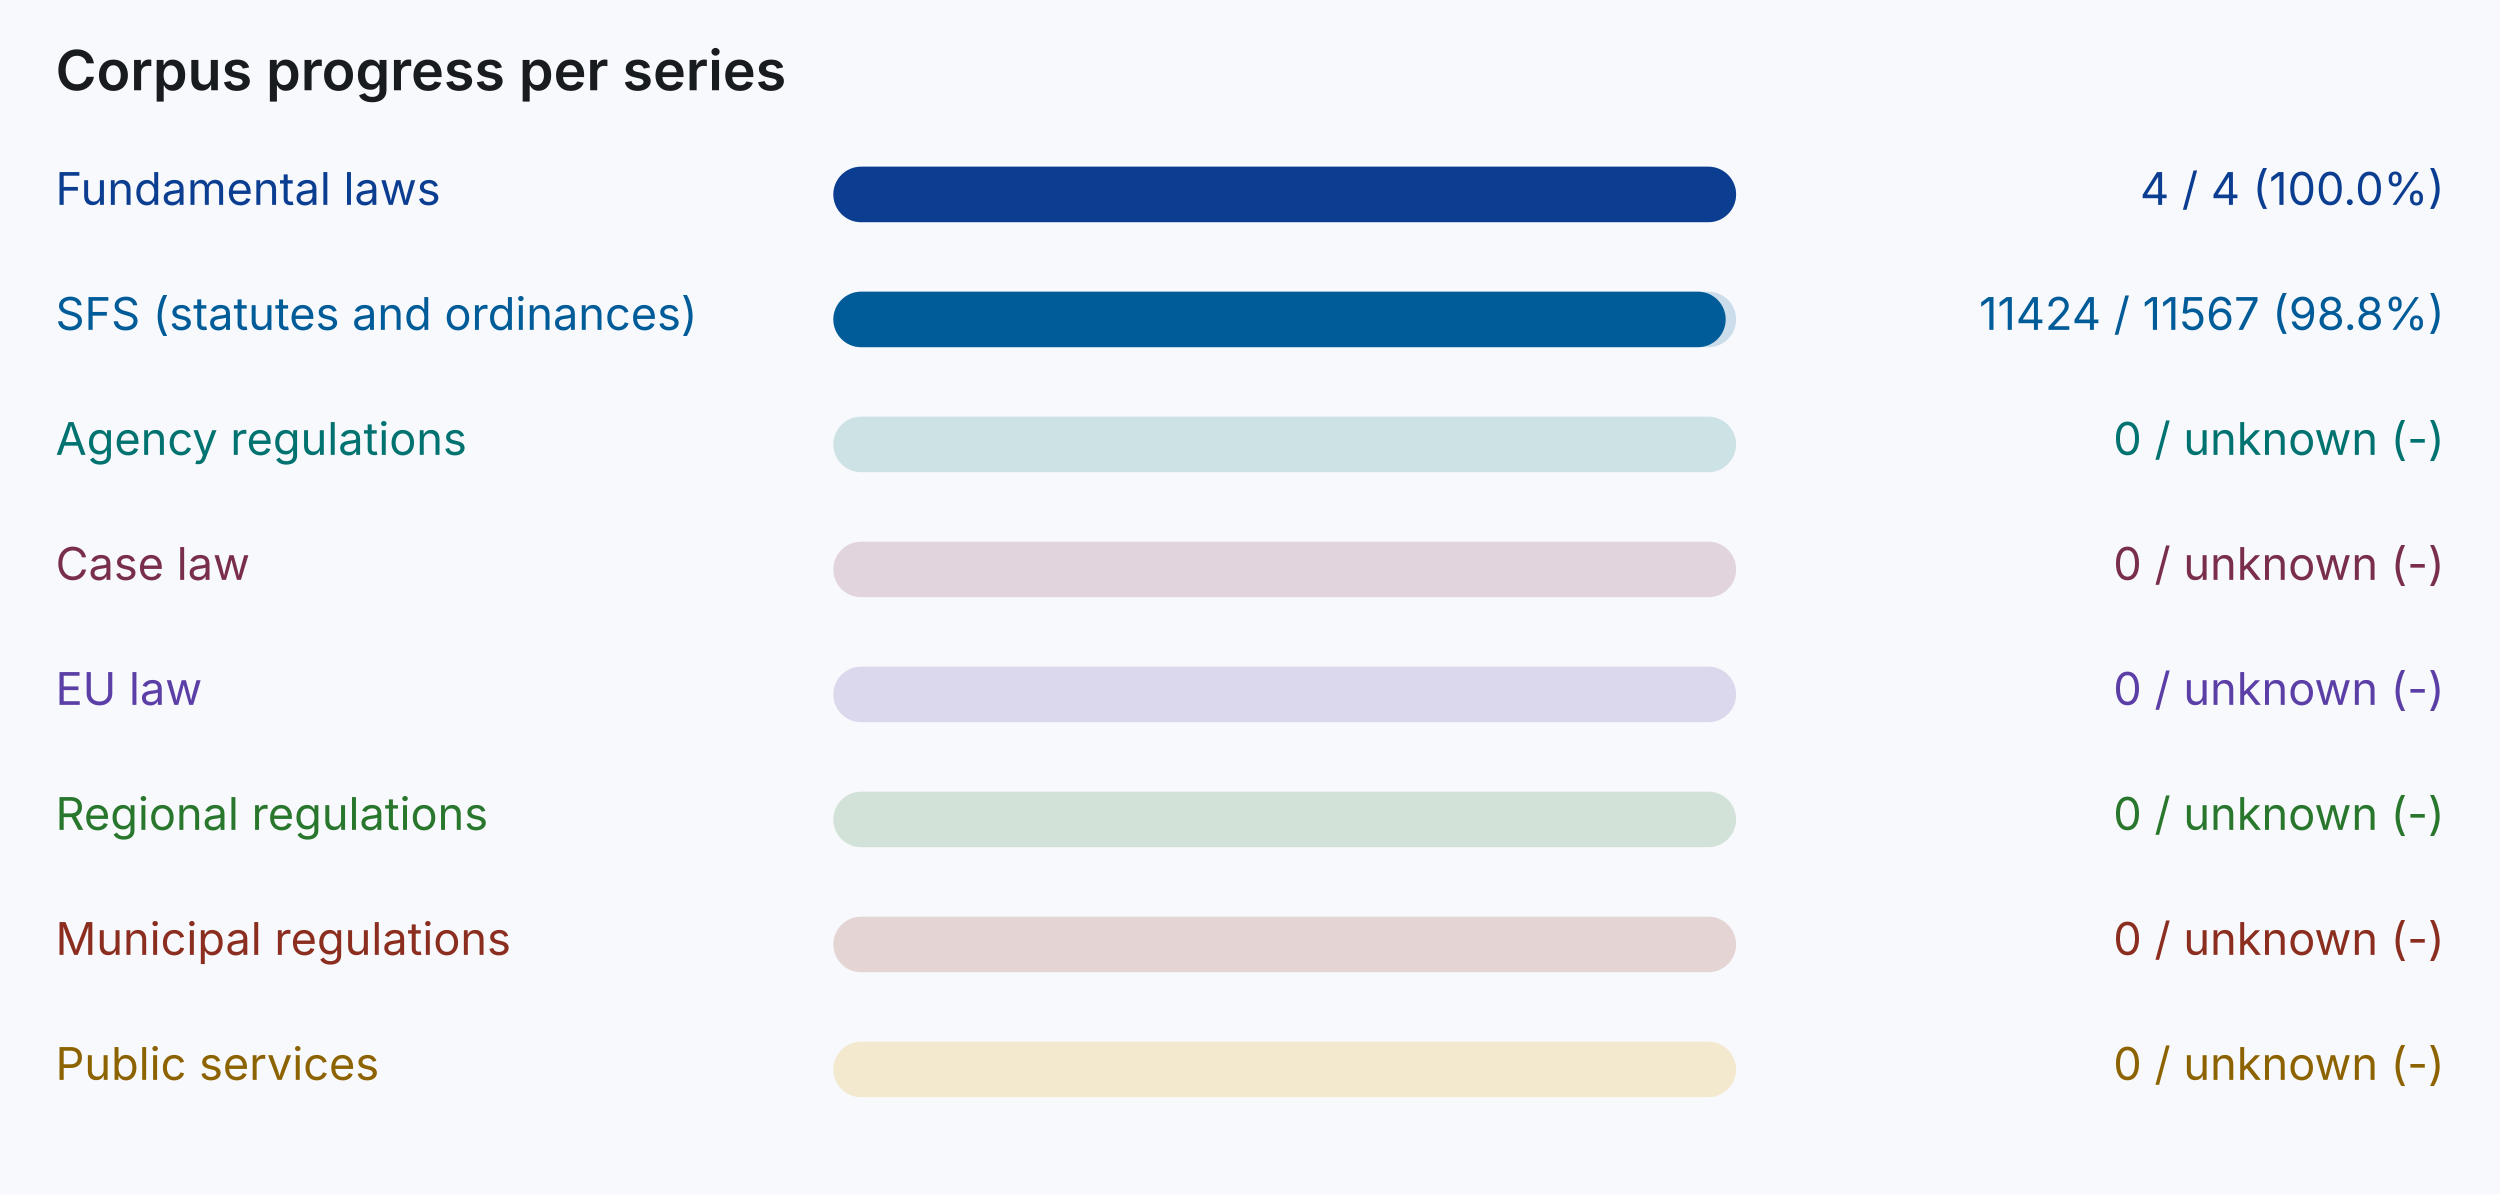
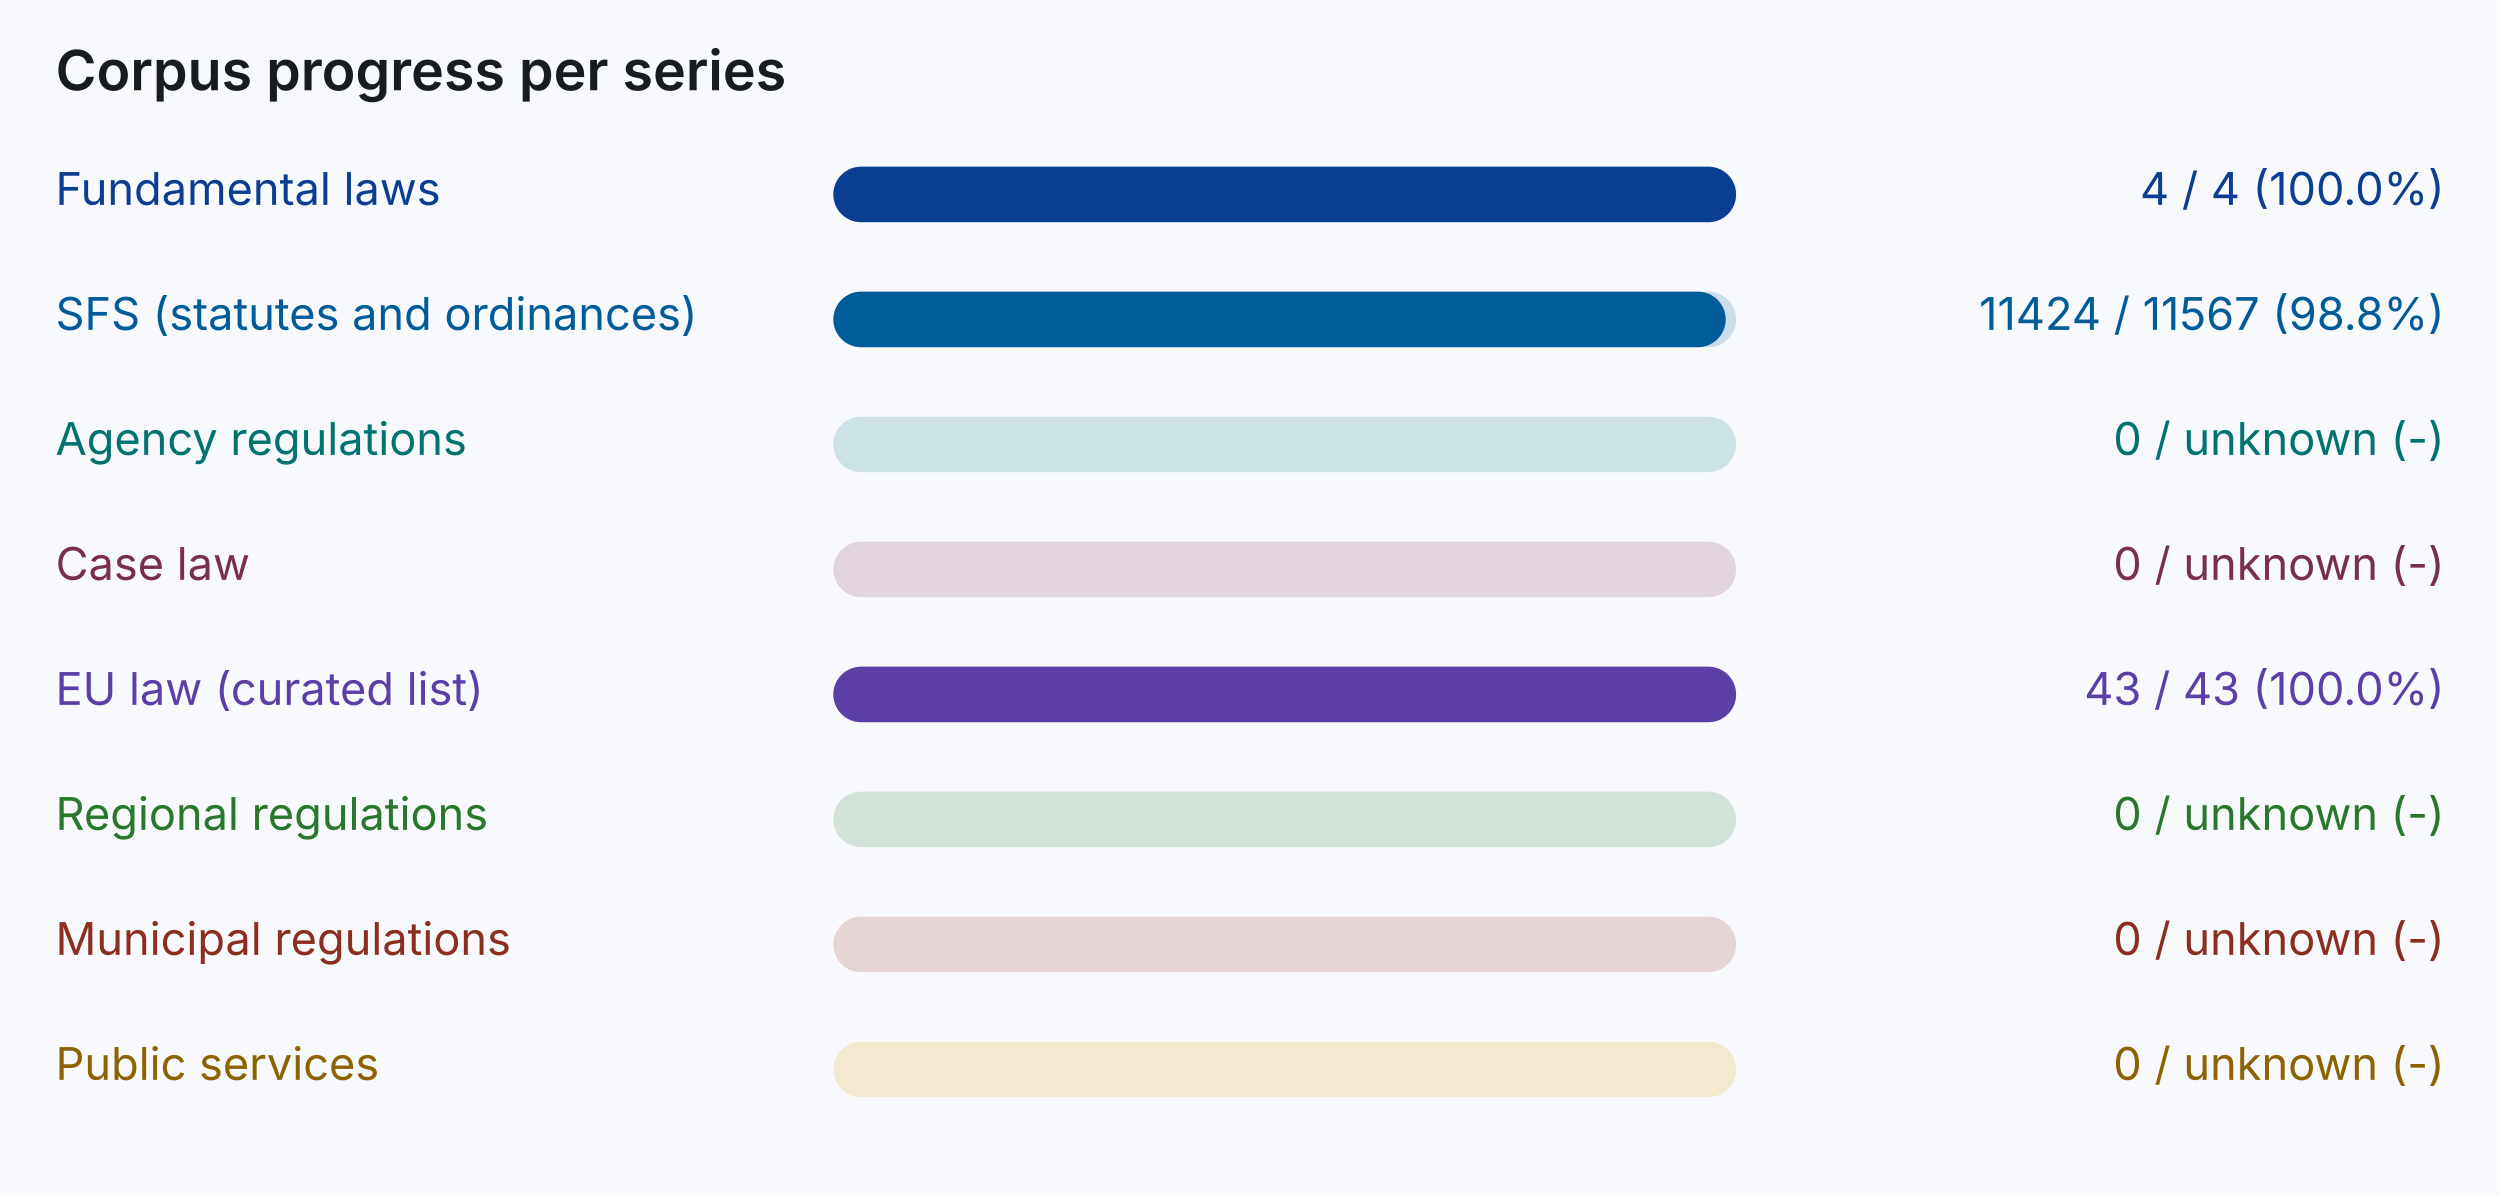
<svg xmlns="http://www.w3.org/2000/svg" width="720" height="344" viewBox="0 0 720 344" role="img" aria-label="Corpus progress per series">
  <rect width="720" height="344" fill="#f8f9fc" />
  <g font-family="Inter, system-ui, sans-serif" font-size="13">
    <text x="16" y="26" font-size="16" font-weight="600" fill="#191c1e">Corpus progress per series</text>
    <text x="16" y="59" fill="#0b3d91">Fundamental laws</text>
    <rect x="240" y="48" width="260" height="16" rx="8" fill="#0b3d91" fill-opacity="0.18" />
    <rect x="240" y="48" width="260" height="16" rx="8" fill="#0b3d91" />
    <text x="704" y="59" text-anchor="end" fill="#0b3d91">4 / 4 (100.0%)</text>
    <text x="16" y="95" fill="#005b99">SFS (statutes and ordinances)</text>
    <rect x="240" y="84" width="260" height="16" rx="8" fill="#005b99" fill-opacity="0.18" />
    <rect x="240" y="84" width="257" height="16" rx="8" fill="#005b99" />
    <text x="704" y="95" text-anchor="end" fill="#005b99">11424 / 11567 (98.8%)</text>
    <text x="16" y="131" fill="#007270">Agency regulations</text>
    <rect x="240" y="120" width="260" height="16" rx="8" fill="#0f7c7a" fill-opacity="0.18" />
    <text x="704" y="131" text-anchor="end" fill="#007270">0 / unknown (-)</text>
    <text x="16" y="167" fill="#7a2e4d">Case law</text>
    <rect x="240" y="156" width="260" height="16" rx="8" fill="#7a2e4d" fill-opacity="0.18" />
    <text x="704" y="167" text-anchor="end" fill="#7a2e4d">0 / unknown (-)</text>
-     <text x="16" y="203" fill="#5b3fa6">EU law</text>
+     <text x="16" y="203" fill="#5b3fa6">EU law (curated list)</text>
    <rect x="240" y="192" width="260" height="16" rx="8" fill="#5b3fa6" fill-opacity="0.18" />
-     <text x="704" y="203" text-anchor="end" fill="#5b3fa6">0 / unknown (-)</text>
+     <rect x="240" y="192" width="260" height="16" rx="8" fill="#5b3fa6" />
+     <text x="704" y="203" text-anchor="end" fill="#5b3fa6">43 / 43 (100.0%)</text>
    <text x="16" y="239" fill="#28772d">Regional regulations</text>
    <rect x="240" y="228" width="260" height="16" rx="8" fill="#2e7d32" fill-opacity="0.18" />
    <text x="704" y="239" text-anchor="end" fill="#28772d">0 / unknown (-)</text>
    <text x="16" y="275" fill="#8b2e1f">Municipal regulations</text>
    <rect x="240" y="264" width="260" height="16" rx="8" fill="#8b2e1f" fill-opacity="0.18" />
    <text x="704" y="275" text-anchor="end" fill="#8b2e1f">0 / unknown (-)</text>
    <text x="16" y="311" fill="#8c6300">Public services</text>
    <rect x="240" y="300" width="260" height="16" rx="8" fill="#e0a100" fill-opacity="0.18" />
    <text x="704" y="311" text-anchor="end" fill="#8c6300">0 / unknown (-)</text>
  </g>
</svg>
